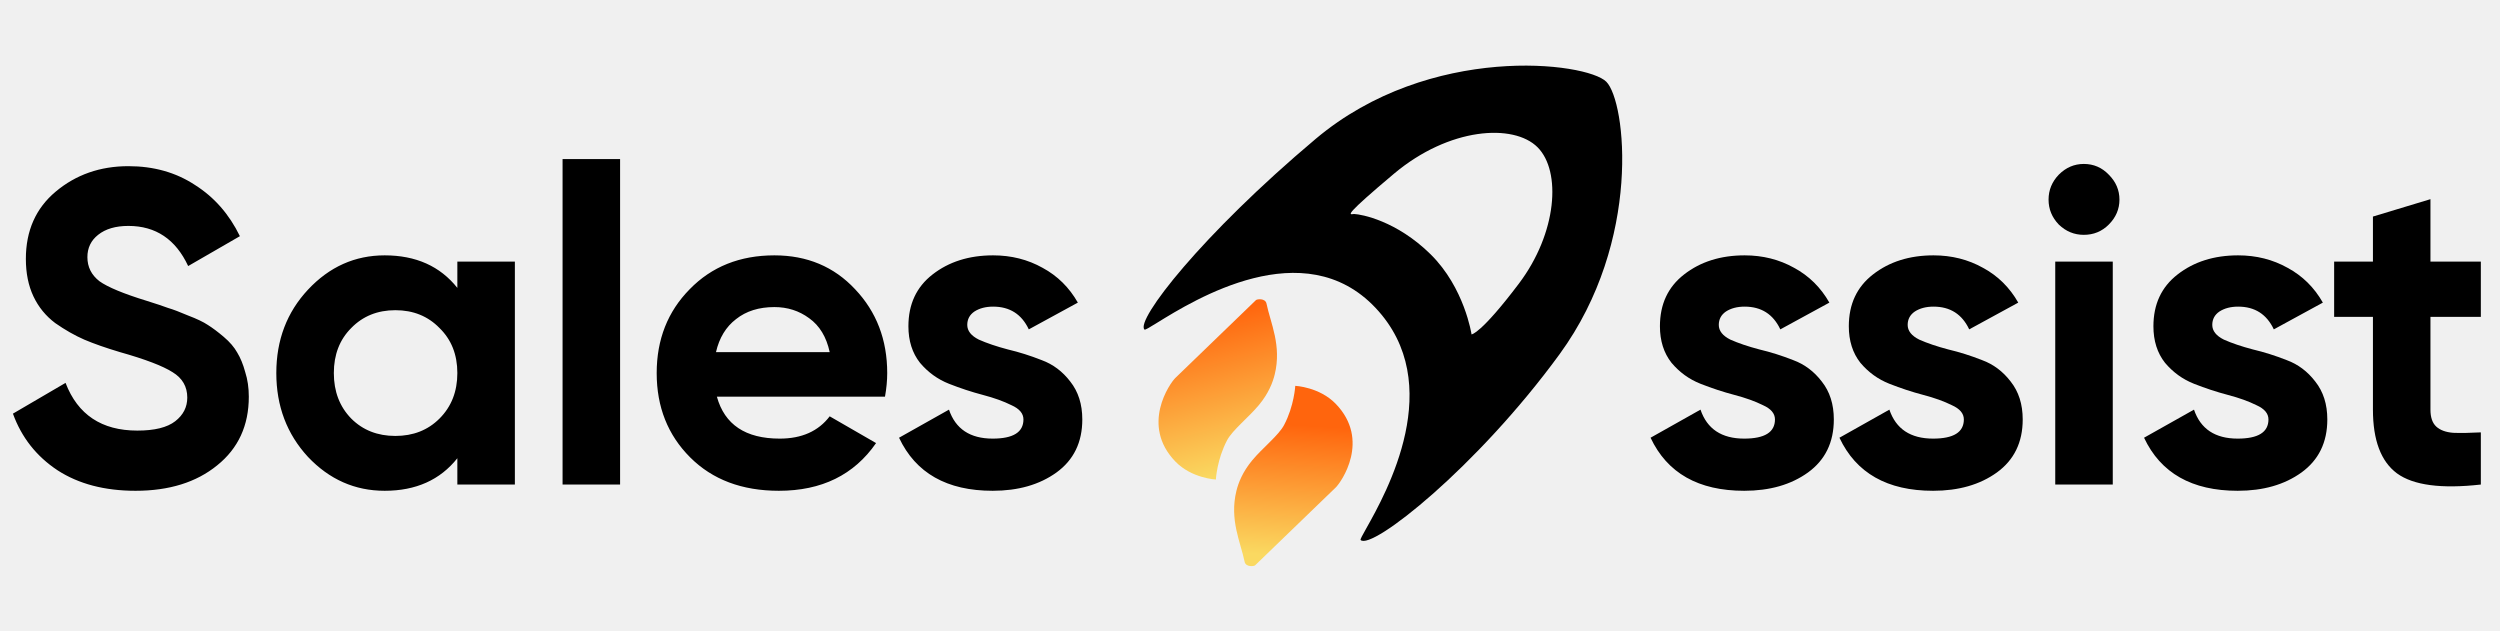
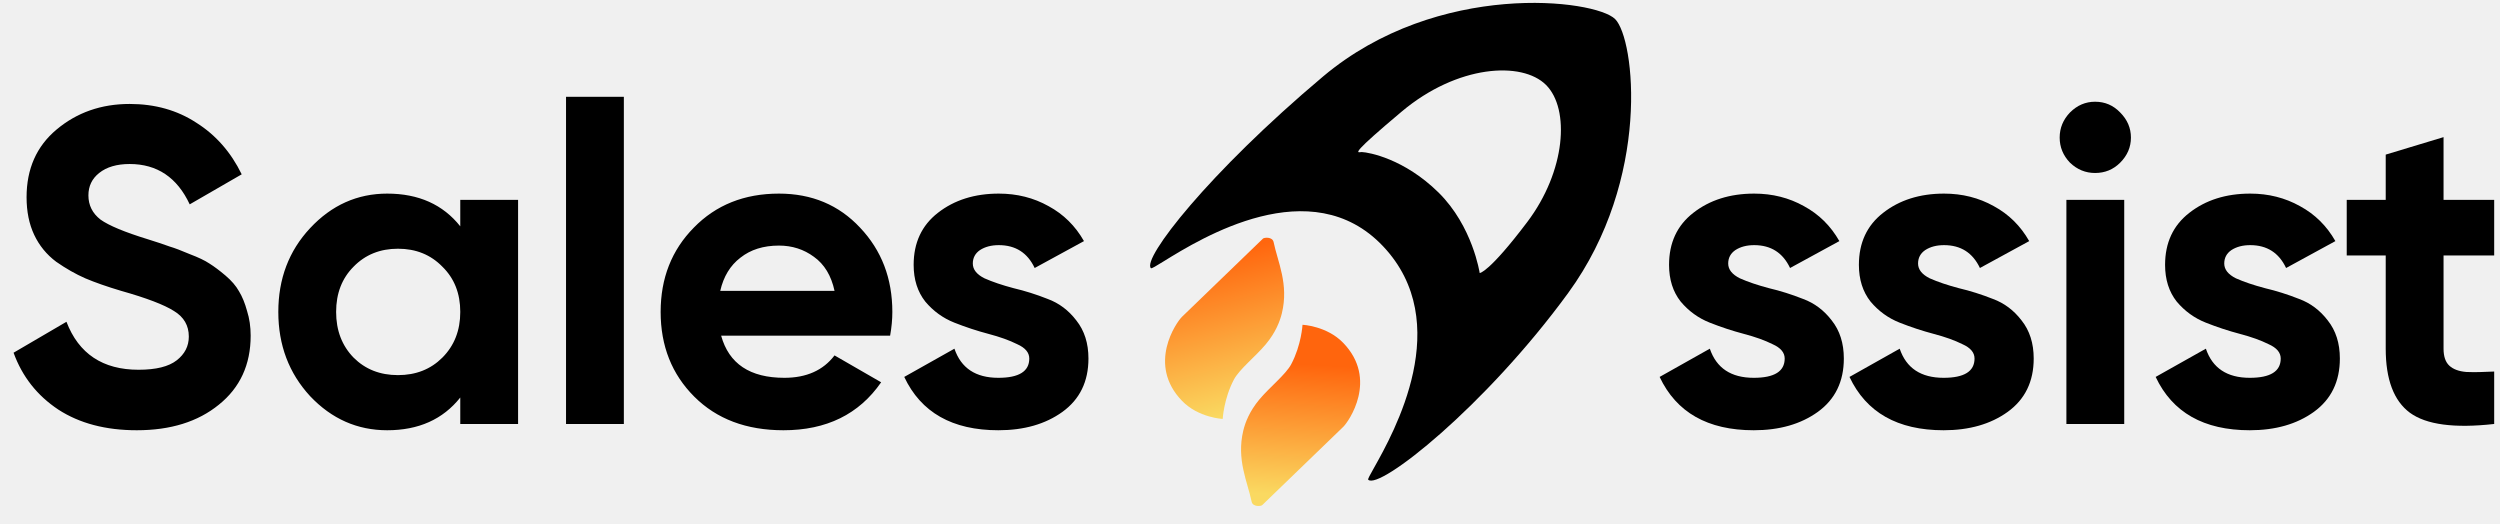
- <svg xmlns="http://www.w3.org/2000/svg" width="1682" height="424" viewBox="0 0 1682 424" fill="none">
-   <g clip-path="url(#clip0_12_14)">
-     <path d="M1156.4 218.6C1156.4 222.6 1159 225.9 1164.2 228.5C1169.6 230.9 1176.1 233.1 1183.7 235.1C1191.3 236.9 1198.9 239.3 1206.5 242.3C1214.1 245.1 1220.5 249.9 1225.7 256.7C1231.1 263.5 1233.8 272 1233.8 282.2C1233.8 297.6 1228 309.5 1216.4 317.9C1205 326.1 1190.7 330.2 1173.5 330.2C1142.7 330.2 1121.7 318.3 1110.5 294.5L1144.1 275.6C1148.5 288.6 1158.3 295.1 1173.5 295.1C1187.3 295.1 1194.2 290.8 1194.2 282.2C1194.2 278.2 1191.5 275 1186.1 272.6C1180.9 270 1174.5 267.7 1166.9 265.7C1159.3 263.7 1151.7 261.2 1144.1 258.2C1136.5 255.2 1130 250.5 1124.6 244.1C1119.4 237.5 1116.8 229.3 1116.8 219.5C1116.8 204.7 1122.2 193.1 1133 184.7C1144 176.1 1157.6 171.8 1173.8 171.8C1186 171.8 1197.1 174.6 1207.1 180.2C1217.1 185.6 1225 193.4 1230.8 203.6L1197.8 221.6C1193 211.4 1185 206.3 1173.8 206.3C1168.8 206.3 1164.6 207.4 1161.2 209.6C1158 211.8 1156.4 214.8 1156.4 218.6ZM1283.48 218.6C1283.48 222.6 1286.08 225.9 1291.28 228.5C1296.68 230.9 1303.18 233.1 1310.78 235.1C1318.38 236.9 1325.98 239.3 1333.58 242.3C1341.18 245.1 1347.58 249.9 1352.78 256.7C1358.18 263.5 1360.88 272 1360.88 282.2C1360.88 297.6 1355.08 309.5 1343.48 317.9C1332.08 326.1 1317.78 330.2 1300.58 330.2C1269.78 330.2 1248.78 318.3 1237.58 294.5L1271.18 275.6C1275.58 288.6 1285.38 295.1 1300.58 295.1C1314.38 295.1 1321.28 290.8 1321.28 282.2C1321.28 278.2 1318.58 275 1313.18 272.6C1307.98 270 1301.58 267.7 1293.98 265.7C1286.38 263.7 1278.78 261.2 1271.18 258.2C1263.58 255.2 1257.08 250.5 1251.68 244.1C1246.48 237.5 1243.88 229.3 1243.88 219.5C1243.88 204.7 1249.28 193.1 1260.08 184.7C1271.08 176.1 1284.68 171.8 1300.88 171.8C1313.08 171.8 1324.18 174.6 1334.18 180.2C1344.18 185.6 1352.08 193.4 1357.88 203.6L1324.88 221.6C1320.08 211.4 1312.08 206.3 1300.88 206.3C1295.88 206.3 1291.68 207.4 1288.28 209.6C1285.08 211.8 1283.48 214.8 1283.48 218.6ZM1401.97 158C1395.57 158 1389.97 155.7 1385.17 151.1C1380.57 146.3 1378.27 140.7 1378.27 134.3C1378.27 127.9 1380.57 122.3 1385.17 117.5C1389.97 112.7 1395.57 110.3 1401.97 110.3C1408.57 110.3 1414.17 112.7 1418.77 117.5C1423.57 122.3 1425.97 127.9 1425.97 134.3C1425.97 140.7 1423.57 146.3 1418.77 151.1C1414.17 155.7 1408.57 158 1401.97 158ZM1382.77 326V176H1421.47V326H1382.77ZM1488.42 218.6C1488.42 222.6 1491.02 225.9 1496.22 228.5C1501.62 230.9 1508.12 233.1 1515.72 235.1C1523.32 236.9 1530.92 239.3 1538.52 242.3C1546.12 245.1 1552.52 249.9 1557.72 256.7C1563.12 263.5 1565.82 272 1565.82 282.2C1565.82 297.6 1560.02 309.5 1548.42 317.9C1537.02 326.1 1522.72 330.2 1505.52 330.2C1474.72 330.2 1453.72 318.3 1442.52 294.5L1476.12 275.6C1480.52 288.6 1490.32 295.1 1505.52 295.1C1519.32 295.1 1526.22 290.8 1526.22 282.2C1526.22 278.2 1523.52 275 1518.12 272.6C1512.92 270 1506.52 267.7 1498.92 265.7C1491.32 263.7 1483.72 261.2 1476.12 258.2C1468.52 255.2 1462.02 250.5 1456.62 244.1C1451.42 237.5 1448.82 229.3 1448.82 219.5C1448.82 204.7 1454.22 193.1 1465.02 184.7C1476.02 176.1 1489.62 171.8 1505.82 171.8C1518.02 171.8 1529.12 174.6 1539.12 180.2C1549.12 185.6 1557.02 193.4 1562.82 203.6L1529.82 221.6C1525.02 211.4 1517.02 206.3 1505.82 206.3C1500.82 206.3 1496.62 207.4 1493.22 209.6C1490.02 211.8 1488.42 214.8 1488.42 218.6ZM1669.11 213.2H1635.21V275.6C1635.21 280.8 1636.51 284.6 1639.11 287C1641.71 289.4 1645.51 290.8 1650.51 291.2C1655.51 291.4 1661.71 291.3 1669.11 290.9V326C1642.51 329 1623.71 326.5 1612.71 318.5C1601.91 310.5 1596.51 296.2 1596.51 275.6V213.2H1570.41V176H1596.51V145.7L1635.21 134V176H1669.11V213.2Z" fill="black" />
-     <path d="M91.2 330.2C70.4 330.2 52.9 325.6 38.7 316.4C24.5 307 14.5 294.3 8.7 278.3L44.1 257.6C52.3 279 68.4 289.7 92.4 289.7C104 289.7 112.5 287.6 117.9 283.4C123.3 279.2 126 273.9 126 267.5C126 260.1 122.7 254.4 116.1 250.4C109.5 246.2 97.7 241.7 80.7 236.9C71.3 234.1 63.3 231.3 56.7 228.5C50.3 225.7 43.8 222 37.2 217.4C30.8 212.6 25.9 206.6 22.5 199.4C19.1 192.2 17.4 183.8 17.4 174.2C17.4 155.2 24.1 140.1 37.5 128.9C51.1 117.5 67.4 111.8 86.4 111.8C103.4 111.8 118.3 116 131.1 124.4C144.1 132.6 154.2 144.1 161.4 158.9L126.6 179C118.2 161 104.8 152 86.4 152C77.8 152 71 154 66 158C61.2 161.8 58.8 166.8 58.8 173C58.8 179.6 61.5 185 66.9 189.2C72.5 193.2 83.1 197.6 98.7 202.4C105.1 204.4 109.9 206 113.1 207.2C116.5 208.2 121 209.9 126.6 212.3C132.4 214.5 136.8 216.6 139.8 218.6C143 220.6 146.6 223.3 150.6 226.7C154.6 230.1 157.6 233.6 159.6 237.2C161.8 240.8 163.6 245.2 165 250.4C166.6 255.4 167.4 260.9 167.4 266.9C167.4 286.3 160.3 301.7 146.1 313.1C132.1 324.5 113.8 330.2 91.2 330.2ZM307.704 176H346.404V326H307.704V308.3C296.104 322.9 279.804 330.2 258.804 330.2C238.804 330.2 221.604 322.6 207.204 307.4C193.004 292 185.904 273.2 185.904 251C185.904 228.8 193.004 210.1 207.204 194.9C221.604 179.5 238.804 171.8 258.804 171.8C279.804 171.8 296.104 179.1 307.704 193.7V176ZM236.304 281.6C244.104 289.4 254.004 293.3 266.004 293.3C278.004 293.3 287.904 289.4 295.704 281.6C303.704 273.6 307.704 263.4 307.704 251C307.704 238.6 303.704 228.5 295.704 220.7C287.904 212.7 278.004 208.7 266.004 208.7C254.004 208.7 244.104 212.7 236.304 220.7C228.504 228.5 224.604 238.6 224.604 251C224.604 263.4 228.504 273.6 236.304 281.6ZM378.497 326V107H417.197V326H378.497ZM482.318 266.9C487.518 285.7 501.618 295.1 524.618 295.1C539.418 295.1 550.618 290.1 558.218 280.1L589.418 298.1C574.618 319.5 552.818 330.2 524.018 330.2C499.218 330.2 479.318 322.7 464.318 307.7C449.318 292.7 441.818 273.8 441.818 251C441.818 228.4 449.218 209.6 464.018 194.6C478.818 179.4 497.818 171.8 521.018 171.8C543.018 171.8 561.118 179.4 575.318 194.6C589.718 209.8 596.918 228.6 596.918 251C596.918 256 596.418 261.3 595.418 266.9H482.318ZM481.718 236.9H558.218C556.018 226.7 551.418 219.1 544.418 214.1C537.618 209.1 529.818 206.6 521.018 206.6C510.618 206.6 502.018 209.3 495.218 214.7C488.418 219.9 483.918 227.3 481.718 236.9ZM650.775 218.6C650.775 222.6 653.375 225.9 658.575 228.5C663.975 230.9 670.475 233.1 678.075 235.1C685.675 236.9 693.275 239.3 700.875 242.3C708.475 245.1 714.875 249.9 720.075 256.7C725.475 263.5 728.175 272 728.175 282.2C728.175 297.6 722.375 309.5 710.775 317.9C699.375 326.1 685.075 330.2 667.875 330.2C637.075 330.2 616.075 318.3 604.875 294.5L638.475 275.6C642.875 288.6 652.675 295.1 667.875 295.1C681.675 295.1 688.575 290.8 688.575 282.2C688.575 278.2 685.875 275 680.475 272.6C675.275 270 668.875 267.7 661.275 265.7C653.675 263.7 646.075 261.2 638.475 258.2C630.875 255.2 624.375 250.5 618.975 244.1C613.775 237.5 611.175 229.3 611.175 219.5C611.175 204.7 616.575 193.1 627.375 184.7C638.375 176.1 651.975 171.8 668.175 171.8C680.375 171.8 691.475 174.6 701.475 180.2C711.475 185.6 719.375 193.4 725.175 203.6L692.175 221.6C687.375 211.4 679.375 206.3 668.175 206.3C663.175 206.3 658.975 207.4 655.575 209.6C652.375 211.8 650.775 214.8 650.775 218.6Z" fill="black" />
-     <path fill-rule="evenodd" clip-rule="evenodd" d="M1049.32 238.258C1104.9 162.056 1093.97 68.237 1080.72 54.991C1067.48 41.745 962.146 28.709 885.202 93.433C808.258 158.156 763.844 215.577 769.999 221.732C770.42 222.153 773.487 220.257 778.574 217.114C803.554 201.678 877.23 156.153 925.361 207.022C973.854 258.274 932.629 331.653 919.222 355.518C916.612 360.163 915.056 362.932 915.421 363.297C922.673 370.549 993.744 314.459 1049.32 238.258ZM1021.88 190.849C1047.67 156.721 1050.57 115.175 1034.47 99.079C1018.37 82.984 975.114 85.575 937.838 116.908C904.612 144.837 907.67 144.409 910.234 144.051C910.547 144.007 910.852 143.965 911.084 143.974C915.909 144.18 939.565 148.481 962.486 171.064C985.407 193.647 990.053 224.977 990.053 224.977C990.053 224.977 996.085 224.977 1021.88 190.849Z" fill="black" />
-     <path fill-rule="evenodd" clip-rule="evenodd" d="M852.104 204.269C854.832 217.484 862.38 232.457 857.647 251.886C856.299 257.416 853.436 264.743 847.013 272.488C840.136 280.781 829.256 289.281 825.575 296.229C818.764 309.086 818.03 322.627 818.03 322.627C818.03 322.627 801.749 321.861 790.793 310.516C767.215 286.1 787.146 257.786 790.775 254.282C802.692 242.773 820.251 225.817 845.019 201.899C845.784 201.16 851.331 200.524 852.104 204.269Z" fill="url(#paint0_linear_12_14)" />
-     <path fill-rule="evenodd" clip-rule="evenodd" d="M837.384 377.95C834.656 364.736 827.108 349.763 831.842 330.334C833.189 324.804 836.052 317.477 842.475 309.731C849.352 301.439 860.232 292.939 863.913 285.991C870.725 273.133 871.458 259.592 871.458 259.592C871.458 259.592 887.74 260.359 898.695 271.703C922.274 296.12 902.342 324.434 898.713 327.938C886.796 339.446 869.237 356.402 844.469 380.321C843.704 381.06 838.158 381.696 837.384 377.95Z" fill="url(#paint1_linear_12_14)" />
-   </g>
+ <svg xmlns="http://www.w3.org/2000/svg" width="129" height="27" viewBox="0 0 129 27" fill="none">
+   <path d="M89.175 13.598C89.175 13.906 89.376 14.16 89.777 14.361C90.193 14.546 90.694 14.715 91.28 14.87C91.866 15.008 92.452 15.193 93.038 15.425C93.624 15.64 94.117 16.011 94.518 16.535C94.934 17.059 95.142 17.714 95.142 18.5C95.142 19.688 94.695 20.605 93.801 21.253C92.922 21.885 91.82 22.201 90.494 22.201C88.119 22.201 86.501 21.283 85.637 19.449L88.227 17.992C88.567 18.994 89.322 19.495 90.494 19.495C91.558 19.495 92.09 19.163 92.09 18.5C92.09 18.192 91.881 17.945 91.465 17.76C91.064 17.56 90.571 17.383 89.985 17.229C89.399 17.074 88.813 16.882 88.227 16.65C87.641 16.419 87.14 16.057 86.724 15.563C86.323 15.055 86.123 14.422 86.123 13.667C86.123 12.526 86.539 11.632 87.372 10.984C88.22 10.321 89.268 9.99 90.517 9.99C91.457 9.99 92.313 10.206 93.084 10.637C93.855 11.054 94.464 11.655 94.911 12.441L92.367 13.829C91.997 13.043 91.38 12.649 90.517 12.649C90.131 12.649 89.808 12.734 89.546 12.904C89.299 13.073 89.175 13.305 89.175 13.598ZM98.972 13.598C98.972 13.906 99.172 14.16 99.573 14.361C99.99 14.546 100.491 14.715 101.077 14.87C101.662 15.008 102.248 15.193 102.834 15.425C103.42 15.64 103.913 16.011 104.314 16.535C104.731 17.059 104.939 17.714 104.939 18.5C104.939 19.688 104.492 20.605 103.597 21.253C102.719 21.885 101.616 22.201 100.29 22.201C97.916 22.201 96.297 21.283 95.434 19.449L98.024 17.992C98.363 18.994 99.118 19.495 100.29 19.495C101.354 19.495 101.886 19.163 101.886 18.5C101.886 18.192 101.678 17.945 101.262 17.76C100.861 17.56 100.367 17.383 99.781 17.229C99.196 17.074 98.61 16.882 98.024 16.65C97.438 16.419 96.937 16.057 96.521 15.563C96.12 15.055 95.919 14.422 95.919 13.667C95.919 12.526 96.335 11.632 97.168 10.984C98.016 10.321 99.064 9.99 100.313 9.99C101.254 9.99 102.11 10.206 102.88 10.637C103.651 11.054 104.26 11.655 104.707 12.441L102.164 13.829C101.793 13.043 101.177 12.649 100.313 12.649C99.928 12.649 99.604 12.734 99.342 12.904C99.095 13.073 98.972 13.305 98.972 13.598ZM108.106 8.926C107.613 8.926 107.181 8.749 106.811 8.394C106.457 8.024 106.279 7.592 106.279 7.099C106.279 6.606 106.457 6.174 106.811 5.804C107.181 5.434 107.613 5.249 108.106 5.249C108.615 5.249 109.047 5.434 109.401 5.804C109.771 6.174 109.956 6.606 109.956 7.099C109.956 7.592 109.771 8.024 109.401 8.394C109.047 8.749 108.615 8.926 108.106 8.926ZM106.626 21.877V10.314H109.61V21.877H106.626ZM114.771 13.598C114.771 13.906 114.971 14.16 115.372 14.361C115.788 14.546 116.289 14.715 116.875 14.87C117.461 15.008 118.047 15.193 118.633 15.425C119.219 15.64 119.712 16.011 120.113 16.535C120.529 17.059 120.737 17.714 120.737 18.5C120.737 19.688 120.29 20.605 119.396 21.253C118.517 21.885 117.415 22.201 116.089 22.201C113.715 22.201 112.096 21.283 111.232 19.449L113.823 17.992C114.162 18.994 114.917 19.495 116.089 19.495C117.153 19.495 117.685 19.163 117.685 18.5C117.685 18.192 117.477 17.945 117.06 17.76C116.659 17.56 116.166 17.383 115.58 17.229C114.994 17.074 114.408 16.882 113.823 16.65C113.237 16.419 112.736 16.057 112.319 15.563C111.918 15.055 111.718 14.422 111.718 13.667C111.718 12.526 112.134 11.632 112.967 10.984C113.815 10.321 114.863 9.99 116.112 9.99C117.053 9.99 117.908 10.206 118.679 10.637C119.45 11.054 120.059 11.655 120.506 12.441L117.962 13.829C117.592 13.043 116.975 12.649 116.112 12.649C115.727 12.649 115.403 12.734 115.141 12.904C114.894 13.073 114.771 13.305 114.771 13.598ZM128.7 13.181H126.087V17.992C126.087 18.392 126.187 18.686 126.387 18.87C126.588 19.055 126.881 19.163 127.266 19.194C127.652 19.21 128.13 19.202 128.7 19.171V21.877C126.649 22.108 125.2 21.916 124.352 21.299C123.52 20.682 123.103 19.58 123.103 17.992V13.181H121.091V10.314H123.103V7.978L126.087 7.076V10.314H128.7V13.181Z" fill="black" />
+   <path d="M7.06 22.201C5.456 22.201 4.107 21.846 3.013 21.137C1.918 20.412 1.147 19.433 0.7 18.2L3.429 16.604C4.061 18.254 5.302 19.079 7.152 19.079C8.047 19.079 8.702 18.917 9.118 18.593C9.534 18.269 9.743 17.861 9.743 17.367C9.743 16.797 9.488 16.357 8.979 16.049C8.471 15.725 7.561 15.378 6.25 15.008C5.526 14.792 4.909 14.577 4.4 14.361C3.907 14.145 3.406 13.86 2.897 13.505C2.404 13.135 2.026 12.672 1.764 12.117C1.502 11.562 1.371 10.915 1.371 10.175C1.371 8.71 1.887 7.546 2.92 6.683C3.969 5.804 5.225 5.364 6.69 5.364C8 5.364 9.149 5.688 10.136 6.336C11.138 6.968 11.916 7.854 12.472 8.995L9.789 10.545C9.141 9.157 8.108 8.463 6.69 8.463C6.027 8.463 5.503 8.618 5.117 8.926C4.747 9.219 4.562 9.604 4.562 10.082C4.562 10.591 4.77 11.007 5.187 11.331C5.618 11.639 6.435 11.979 7.638 12.349C8.131 12.503 8.501 12.626 8.748 12.719C9.01 12.796 9.357 12.927 9.789 13.112C10.236 13.281 10.575 13.443 10.806 13.598C11.053 13.752 11.331 13.96 11.639 14.222C11.947 14.484 12.179 14.754 12.333 15.031C12.502 15.309 12.641 15.648 12.749 16.049C12.872 16.434 12.934 16.858 12.934 17.321C12.934 18.817 12.387 20.004 11.292 20.883C10.213 21.761 8.802 22.201 7.06 22.201ZM23.75 10.314H26.733V21.877H23.75V20.512C22.856 21.638 21.599 22.201 19.98 22.201C18.439 22.201 17.113 21.615 16.003 20.443C14.908 19.256 14.361 17.807 14.361 16.095C14.361 14.384 14.908 12.942 16.003 11.771C17.113 10.583 18.439 9.99 19.98 9.99C21.599 9.99 22.856 10.553 23.75 11.678V10.314ZM18.246 18.454C18.847 19.055 19.61 19.356 20.535 19.356C21.46 19.356 22.224 19.055 22.825 18.454C23.442 17.837 23.75 17.051 23.75 16.095C23.75 15.139 23.442 14.361 22.825 13.759C22.224 13.143 21.46 12.834 20.535 12.834C19.61 12.834 18.847 13.143 18.246 13.759C17.645 14.361 17.344 15.139 17.344 16.095C17.344 17.051 17.645 17.837 18.246 18.454ZM29.207 21.877V4.994H32.191V21.877H29.207ZM37.211 17.321C37.612 18.77 38.699 19.495 40.472 19.495C41.613 19.495 42.476 19.11 43.062 18.339L45.467 19.726C44.326 21.376 42.646 22.201 40.426 22.201C38.514 22.201 36.98 21.623 35.823 20.466C34.667 19.31 34.089 17.853 34.089 16.095C34.089 14.353 34.659 12.904 35.8 11.747C36.941 10.576 38.406 9.99 40.194 9.99C41.89 9.99 43.286 10.576 44.38 11.747C45.49 12.919 46.045 14.368 46.045 16.095C46.045 16.481 46.007 16.889 45.93 17.321H37.211ZM37.165 15.008H43.062C42.892 14.222 42.538 13.636 41.998 13.251C41.474 12.865 40.873 12.672 40.194 12.672C39.393 12.672 38.73 12.881 38.205 13.297C37.681 13.698 37.334 14.268 37.165 15.008ZM50.197 13.598C50.197 13.906 50.398 14.16 50.798 14.361C51.215 14.546 51.716 14.715 52.302 14.87C52.888 15.008 53.474 15.193 54.059 15.425C54.645 15.64 55.139 16.011 55.539 16.535C55.956 17.059 56.164 17.714 56.164 18.5C56.164 19.688 55.717 20.605 54.822 21.253C53.944 21.885 52.841 22.201 51.515 22.201C49.141 22.201 47.522 21.283 46.659 19.449L49.249 17.992C49.588 18.994 50.344 19.495 51.515 19.495C52.579 19.495 53.111 19.163 53.111 18.5C53.111 18.192 52.903 17.945 52.487 17.76C52.086 17.56 51.593 17.383 51.007 17.229C50.421 17.074 49.835 16.882 49.249 16.65C48.663 16.419 48.162 16.057 47.746 15.563C47.345 15.055 47.144 14.422 47.144 13.667C47.144 12.526 47.561 11.632 48.393 10.984C49.241 10.321 50.29 9.99 51.538 9.99C52.479 9.99 53.335 10.206 54.106 10.637C54.877 11.054 55.486 11.655 55.933 12.441L53.389 13.829C53.019 13.043 52.402 12.649 51.538 12.649C51.153 12.649 50.829 12.734 50.567 12.904C50.321 13.073 50.197 13.305 50.197 13.598Z" fill="black" />
+   <path fill-rule="evenodd" clip-rule="evenodd" d="M80.921 15.113C85.205 9.239 84.363 2.006 83.341 0.985C82.321 -0.036 74.201 -1.041 68.269 3.948C62.337 8.938 58.914 13.364 59.388 13.839C59.421 13.871 59.657 13.725 60.049 13.483C61.975 12.293 67.654 8.784 71.365 12.705C75.103 16.656 71.925 22.313 70.892 24.152C70.69 24.511 70.57 24.724 70.599 24.752C71.158 25.311 76.636 20.987 80.921 15.113ZM78.805 11.458C80.794 8.827 81.017 5.625 79.776 4.384C78.535 3.143 75.2 3.343 72.327 5.758C69.765 7.911 70.001 7.878 70.199 7.851C70.223 7.847 70.246 7.844 70.264 7.845C70.636 7.861 72.46 8.192 74.227 9.933C75.994 11.674 76.352 14.089 76.352 14.089C76.352 14.089 76.817 14.089 78.805 11.458Z" fill="black" />
+   <path fill-rule="evenodd" clip-rule="evenodd" d="M65.718 12.493C65.928 13.511 66.51 14.666 66.145 16.163C66.041 16.59 65.82 17.155 65.325 17.752C64.795 18.391 63.956 19.046 63.672 19.582C63.147 20.573 63.091 21.617 63.091 21.617C63.091 21.617 61.836 21.558 60.991 20.683C59.173 18.801 60.71 16.618 60.99 16.348C61.908 15.461 63.262 14.154 65.171 12.31C65.23 12.253 65.658 12.204 65.718 12.493Z" fill="url(#paint0_linear_2_3)" />
+   <path fill-rule="evenodd" clip-rule="evenodd" d="M64.583 25.882C64.373 24.863 63.791 23.709 64.156 22.211C64.259 21.785 64.48 21.22 64.975 20.623C65.505 19.984 66.344 19.328 66.628 18.793C67.153 17.802 67.21 16.758 67.21 16.758C67.21 16.758 68.465 16.817 69.309 17.691C71.127 19.574 69.59 21.756 69.311 22.026C68.392 22.913 67.038 24.221 65.129 26.065C65.07 26.122 64.642 26.171 64.583 25.882Z" fill="url(#paint1_linear_2_3)" />
  <defs>
-     <linearGradient id="paint0_linear_12_14" x1="816" y1="321.5" x2="789.807" y2="219.148" gradientUnits="userSpaceOnUse">
+     <linearGradient id="paint0_linear_2_3" x1="62.934" y1="21.53" x2="60.915" y2="13.64" gradientUnits="userSpaceOnUse">
      <stop stop-color="#FAD961" />
      <stop offset="1" stop-color="#FF660E" />
    </linearGradient>
-     <linearGradient id="paint1_linear_12_14" x1="841" y1="372.5" x2="846.127" y2="284.535" gradientUnits="userSpaceOnUse">
+     <linearGradient id="paint1_linear_2_3" x1="64.862" y1="25.462" x2="65.257" y2="18.68" gradientUnits="userSpaceOnUse">
      <stop stop-color="#FAD961" />
      <stop offset="1" stop-color="#FF650D" />
    </linearGradient>
-     <clipPath id="clip0_12_14">
-       <rect width="1682" height="424" fill="white" />
-     </clipPath>
  </defs>
</svg>
